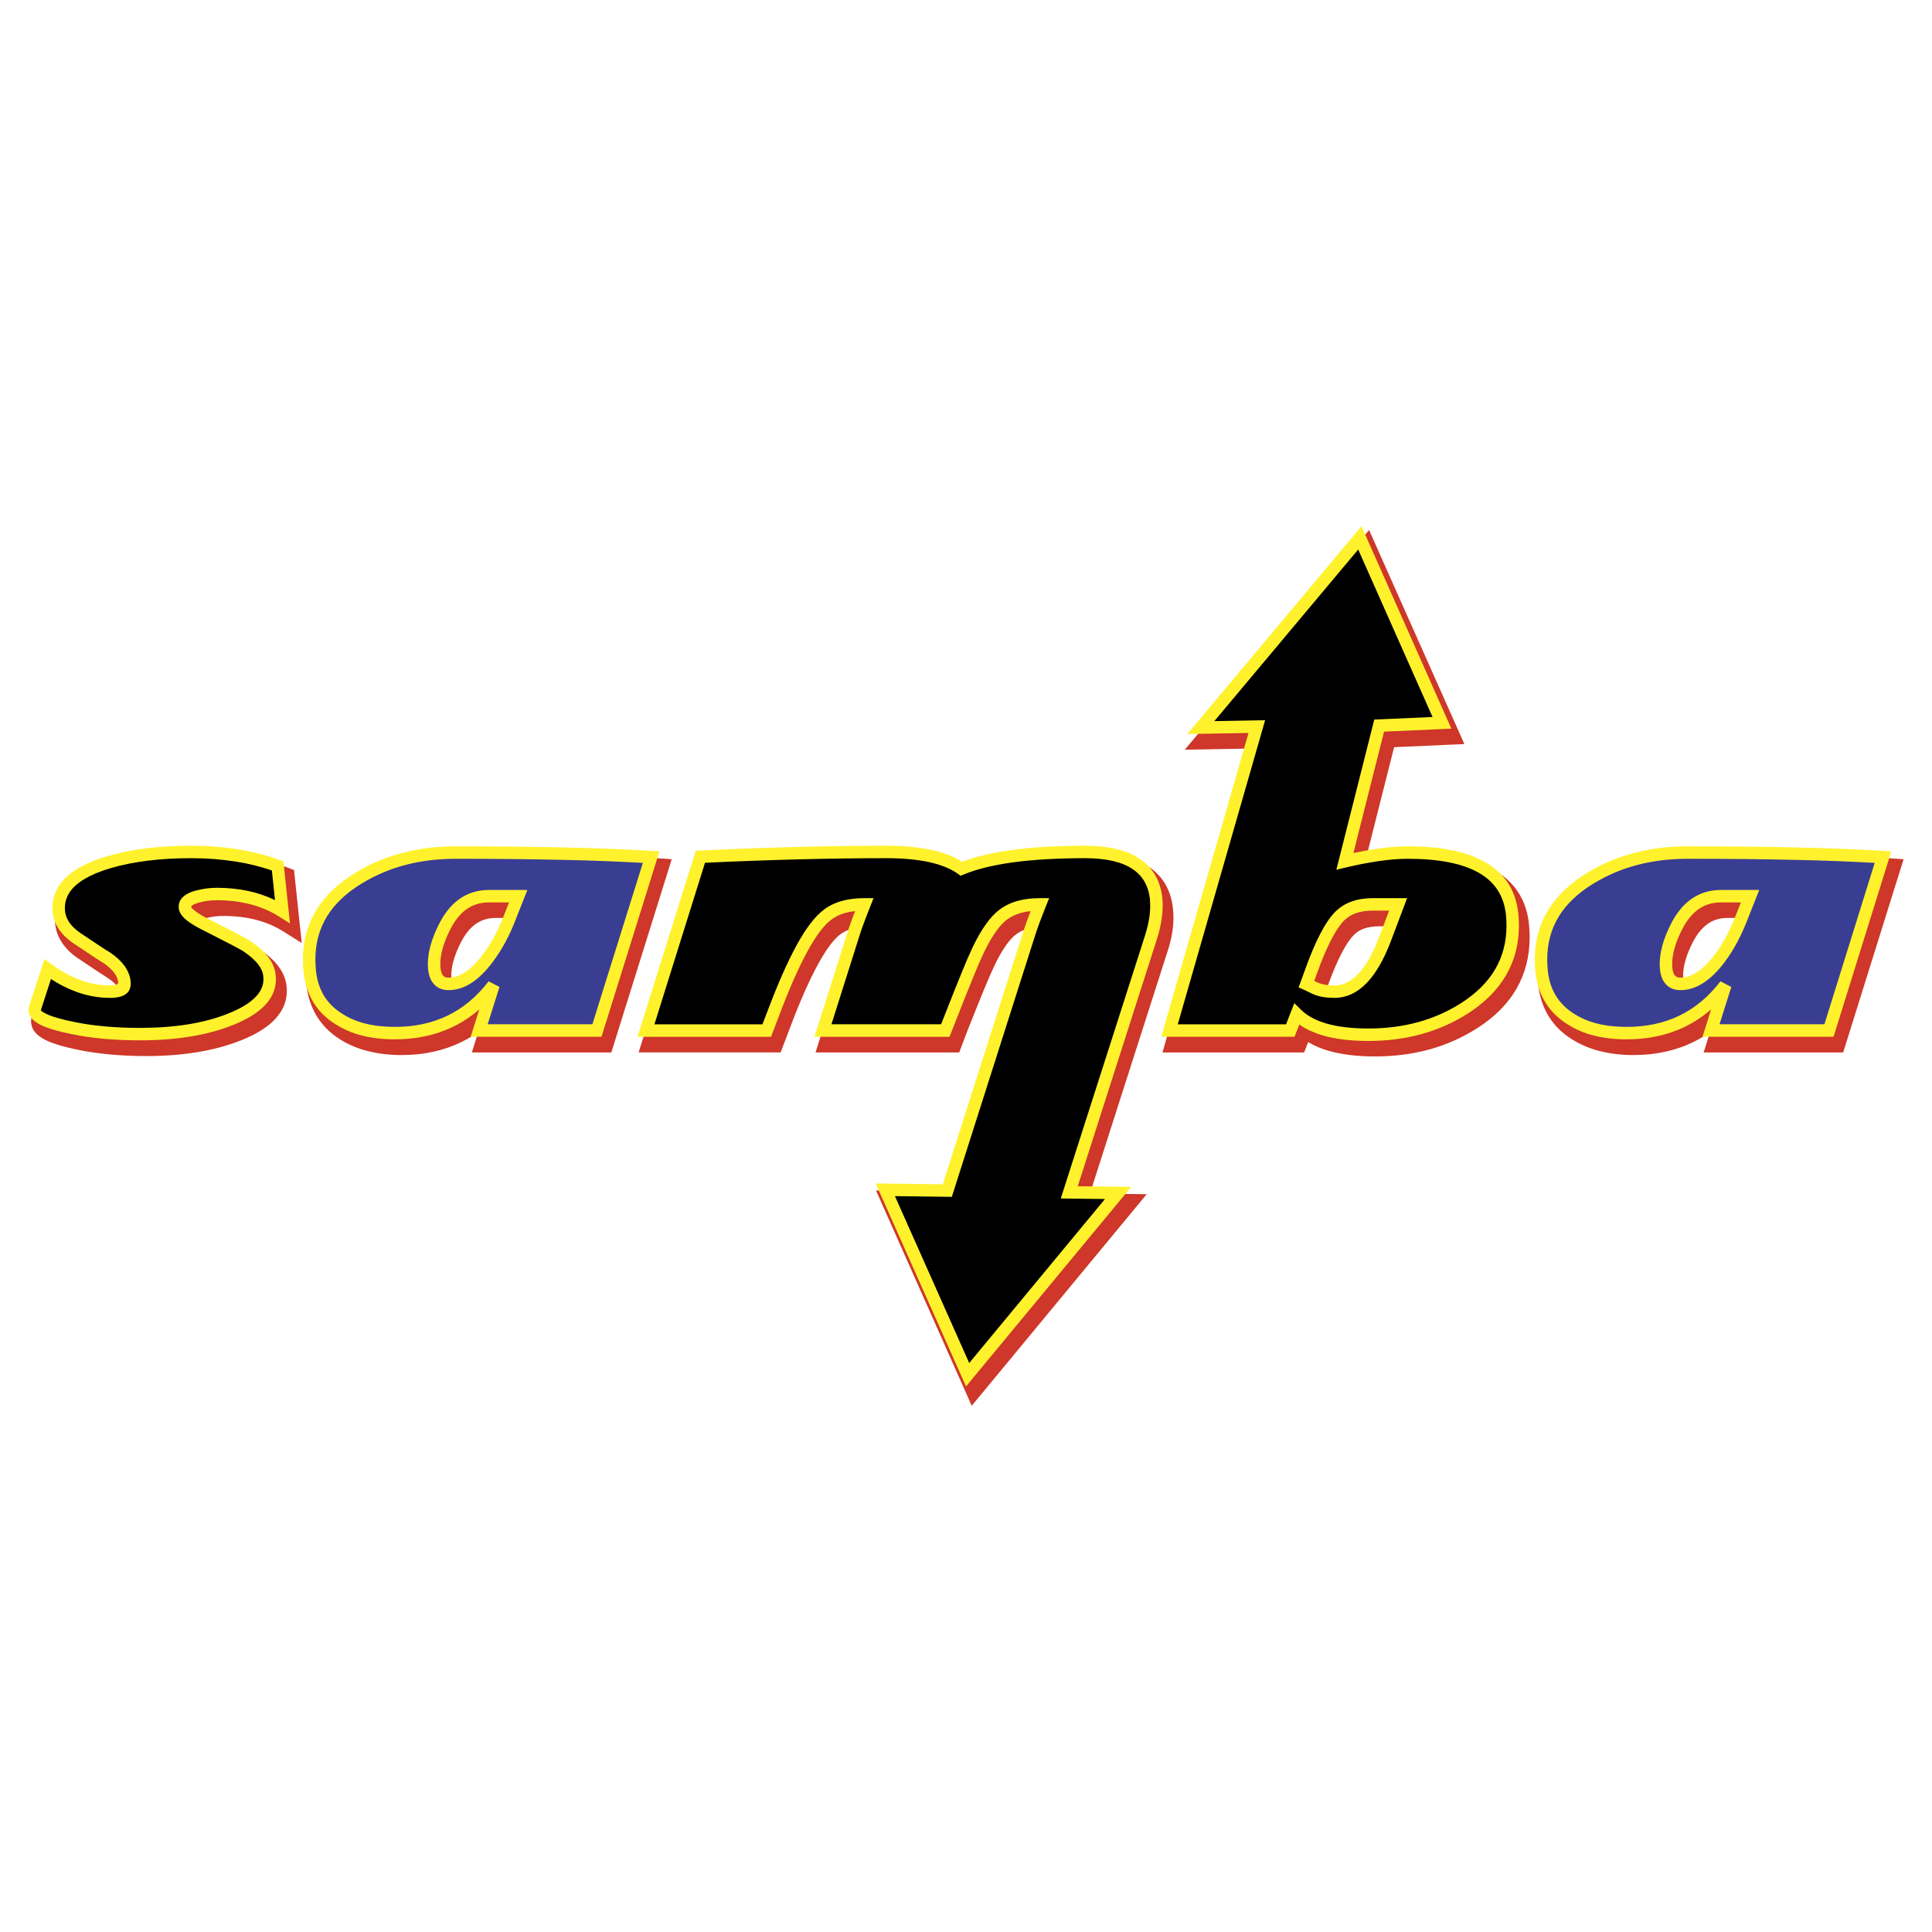
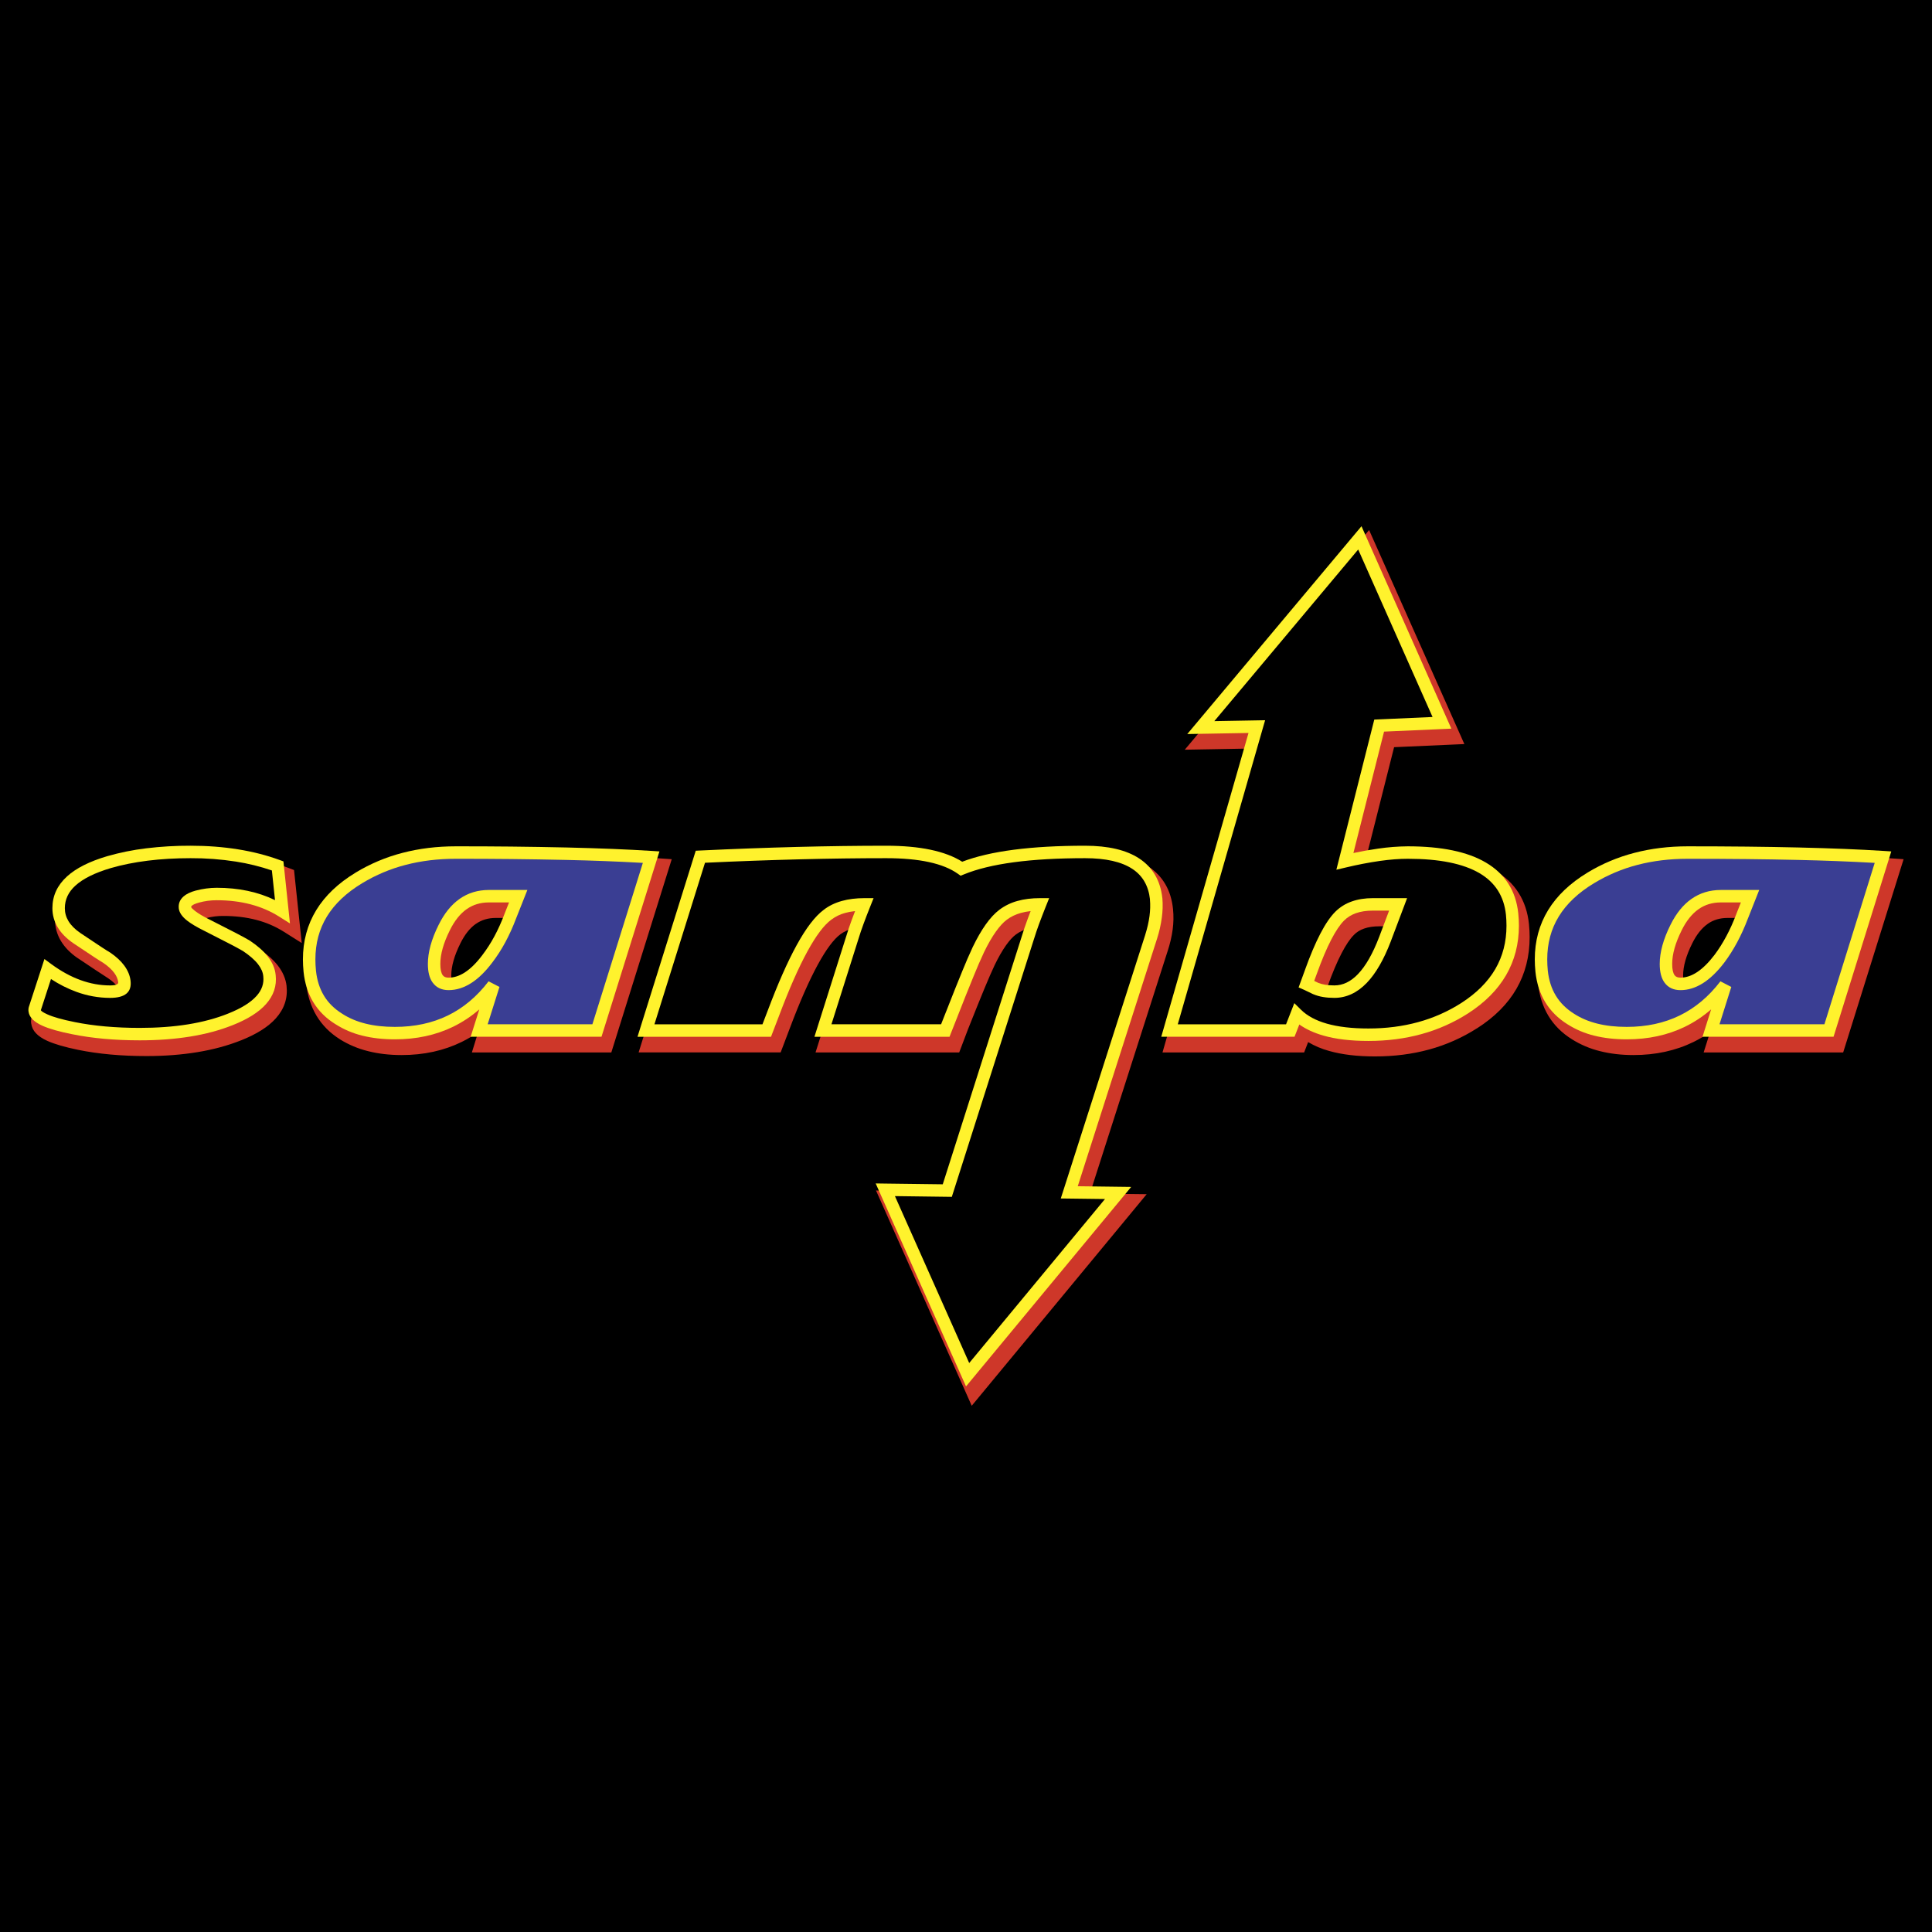
<svg xmlns="http://www.w3.org/2000/svg" width="2500" height="2500" viewBox="0 0 192.756 192.756">
-   <path fill-rule="evenodd" clip-rule="evenodd" fill="#fff" d="M0 0h192.756v192.756H0V0z" />
+   <path fill-rule="evenodd" clip-rule="evenodd" fill="#none" d="M0 0h192.756v192.756H0V0z" />
  <path d="M30.105 94.087l-1.8-1.135a9.675 9.675 0 0 0-2.728-1.172c-1.004-.264-2.104-.396-3.304-.396a6.36 6.36 0 0 0-1.646.202h.008a3.146 3.146 0 0 0-.279.088l.015.012c.313.25.791.535 1.43.859a134.53 134.53 0 0 1 2.613 1.32c.668.351 1.132.613 1.394.79.813.525 1.442 1.078 1.894 1.654.513.652.806 1.34.888 2.053v.008c.133 1.213-.225 2.289-1.078 3.24-.756.842-1.911 1.568-3.466 2.188l.004-.004c-1.312.523-2.762.918-4.345 1.178-1.575.26-3.271.391-5.087.391-2.524 0-4.8-.207-6.828-.621-1.333-.275-2.356-.572-3.064-.893-.985-.445-1.522-1.018-1.609-1.725l.007.059a1.402 1.402 0 0 1-.007-.508v-.004c.02-.117.051-.219.091-.322l1.24-3.84.444-1.375 1.154.861c.922.686 1.856 1.197 2.796 1.537a8.2 8.2 0 0 0 2.812.502c.258 0 .402.186.396.111l.008.033a1.476 1.476 0 0 0-.31-.713c-.223-.297-.557-.596-1.007-.898l.016.012c-.29-.186-.705-.457-1.248-.816-.395-.262-.973-.648-1.771-1.183l-.02-.008c-.712-.499-1.257-1.055-1.633-1.68a4.083 4.083 0 0 1-.597-2.152c0-1.339.532-2.495 1.599-3.464.954-.867 2.347-1.568 4.18-2.1a25.422 25.422 0 0 1 3.94-.796 36.211 36.211 0 0 1 4.479-.262c1.696 0 3.307.121 4.828.364 1.516.243 2.925.607 4.226 1.096l.596.225.067.637.477 4.534.225 2.113zm-2.477-3.797l-.209-1.99a20.131 20.131 0 0 0-3.226-.779c-1.386-.222-2.888-.332-4.504-.332-1.502 0-2.914.083-4.229.246a23.315 23.315 0 0 0-3.617.724c-1.521.441-2.642.991-3.363 1.646-.614.558-.919 1.204-.919 1.936 0 .395.099.755.297 1.084.22.365.57.712 1.051 1.049l-.02-.008a269.216 269.216 0 0 0 2.986 1.976l.016.012c.644.434 1.145.891 1.509 1.375.407.541.643 1.109.714 1.707l.008.033c.126 1.426-.697 2.139-2.467 2.139-1.179 0-2.351-.207-3.508-.625a12.041 12.041 0 0 1-2.154-1.035l-.797 2.467c.051.002.172-.043.38.051.579.262 1.456.512 2.627.754 1.869.381 4.008.572 6.415.572 1.726 0 3.311-.119 4.755-.357 1.432-.234 2.735-.588 3.908-1.057l.004-.004c1.248-.496 2.141-1.043 2.683-1.646.444-.494.633-1.039.568-1.637v.008c-.038-.328-.19-.666-.46-1.01-.315-.4-.779-.801-1.397-1.199l-.024-.018c-.178-.121-.576-.344-1.194-.668-.693-.363-1.55-.797-2.577-1.306l-.008-.004c-.771-.391-1.367-.751-1.789-1.088-.589-.469-.916-.959-.98-1.479v-.004c-.072-.602.13-1.118.602-1.543h-.004c.327-.296.792-.527 1.392-.691h.008a8.416 8.416 0 0 1 2.172-.274c1.365 0 2.641.156 3.83.469.523.136 1.032.306 1.521.506zM52.549 92.943c-.318.833-.68 1.62-1.08 2.36-.41.759-.859 1.466-1.34 2.119l-.008.016c-.698.92-1.424 1.623-2.179 2.107-.817.523-1.659.787-2.523.787-1.645 0-2.467-1.002-2.467-3.004 0-1.234.374-2.623 1.123-4.121v.004c.595-1.203 1.333-2.113 2.216-2.732v-.004c.918-.644 1.971-.964 3.165-.964h4.407l-.537 1.403-.777 2.029zm-1.933-.735l.239-.625h-1.399c-.754 0-1.412.197-1.976.592v-.005c-.598.419-1.114 1.071-1.552 1.956v.004c-.603 1.206-.905 2.284-.905 3.198 0 .621.132.932.396.932.465 0 .934-.152 1.407-.455.54-.346 1.088-.887 1.645-1.621l-.008.016c.426-.576.823-1.202 1.187-1.875.352-.656.677-1.362.966-2.117zm-4.462-4.98c-1.75 0-3.383.202-4.904.6A16.364 16.364 0 0 0 37 89.604l.008-.004c-1.51.918-2.639 1.988-3.382 3.207-.726 1.19-1.091 2.546-1.091 4.064a8.032 8.032 0 0 0 .067 1.004l.004.043c.094.906.342 1.697.746 2.367.394.654.946 1.209 1.66 1.656v-.004a7.732 7.732 0 0 0 2.213.932c.847.215 1.793.322 2.844.322 1.898 0 3.596-.367 5.09-1.1 1.491-.73 2.795-1.83 3.907-3.299l1.812.926-.997 3.215h9.59l4.787-15.311a212.04 212.04 0 0 0-7.02-.275 460.686 460.686 0 0 0-11.084-.119zm0-2.071c4.172 0 7.885.04 11.134.119 3.293.081 6.102.2 8.42.358l1.311.089-.392 1.253-5.408 17.298-.228.729H47.079l.415-1.338.211-.684a12.2 12.2 0 0 1-1.639.971c-1.78.873-3.78 1.311-5.996 1.311-1.216 0-2.328-.131-3.345-.389a9.715 9.715 0 0 1-2.812-1.182v-.004c-.991-.623-1.767-1.406-2.332-2.344-.561-.934-.903-2.008-1.029-3.217l.004.045a8.156 8.156 0 0 1-.075-.67 10.251 10.251 0 0 1-.017-.633c0-1.9.468-3.614 1.398-5.14.917-1.504 2.276-2.804 4.07-3.895l.008-.004a18.455 18.455 0 0 1 4.792-2.002 21.404 21.404 0 0 1 5.422-.671zM175.447 92.952l.004-.008a20.373 20.373 0 0 1-1.088 2.388 16.305 16.305 0 0 1-1.34 2.102v.004c-.697.918-1.424 1.621-2.176 2.105-.814.525-1.65.789-2.508.789-1.668 0-2.486-1.002-2.486-3.004 0-1.234.375-2.623 1.123-4.121v.004c.598-1.207 1.334-2.118 2.217-2.736v.004c.92-.646 1.973-.968 3.164-.968h4.439l-.555 1.412-.794 2.029zm-1.929-.744l.004-.008.242-.617h-1.406c-.76 0-1.416.196-1.977.588v.004c-.6.421-1.115 1.071-1.551 1.952v.004c-.604 1.206-.906 2.284-.906 3.198 0 .621.137.932.416.932.455 0 .92-.152 1.393-.457.535-.344 1.084-.885 1.641-1.619v.004c.426-.566.816-1.177 1.17-1.834.354-.664.681-1.38.974-2.147zm-4.461-4.98c-1.744 0-3.371.2-4.885.596-1.52.397-2.936.992-4.25 1.78h.004c-1.514.916-2.639 1.981-3.379 3.193-.727 1.192-1.09 2.551-1.09 4.074 0 .363.018.707.051 1.051v-.004c.094.9.344 1.689.752 2.363.398.658.953 1.211 1.67 1.656l.01.004c.645.41 1.381.721 2.205.93.846.213 1.789.32 2.828.32 1.896 0 3.594-.367 5.09-1.098 1.496-.732 2.807-1.834 3.93-3.305l1.809.934-1.01 3.211h9.584l4.787-15.311a212.219 212.219 0 0 0-7.021-.275 460.894 460.894 0 0 0-11.085-.119zm0-2.071c4.172 0 7.885.04 11.133.119 3.295.081 6.102.2 8.422.358l1.311.089-.393 1.253-5.408 17.298-.229.729h-13.92l.424-1.342.211-.676c-.523.367-1.068.689-1.639.969-1.783.871-3.781 1.309-5.996 1.309-1.203 0-2.314-.131-3.33-.387a9.56 9.56 0 0 1-2.812-1.188l.008.004c-1.004-.623-1.785-1.404-2.35-2.336-.566-.932-.908-2.01-1.035-3.229v-.004a12.57 12.57 0 0 1-.066-1.254c0-1.903.465-3.621 1.396-5.15.916-1.502 2.273-2.8 4.076-3.889h.004a18.188 18.188 0 0 1 4.791-2.007 21.4 21.4 0 0 1 5.402-.666zM142.979 72.3l-6.922-15.554-13.344 15.903 3.338-.059 1.396-.024-.385 1.343-8.33 29.024h9.969l.381-.988.566-1.467 1.119 1.104c.57.561 1.367.986 2.391 1.279 1.096.314 2.438.469 4.023.469 1.738 0 3.363-.205 4.877-.621a15.118 15.118 0 0 0 4.189-1.857v-.004c2.863-1.824 4.295-4.277 4.295-7.357 0-.365-.018-.728-.053-1.072v.004c-.172-1.694-.975-2.964-2.408-3.809-1.566-.923-3.887-1.386-6.963-1.386-1.656 0-3.662.288-6.02.863l-1.666.406.42-1.661 3.42-13.541.189-.751.77-.034 4.748-.21zm2.503.547l.617 1.389-1.516.067-5.494.244-2.82 11.166c1.836-.371 3.453-.556 4.85-.556 3.441 0 6.111.56 8.008 1.677 2.035 1.199 3.176 2.993 3.42 5.377v.004c.045.451.066.883.066 1.274 0 3.84-1.75 6.875-5.248 9.105v-.004a17.278 17.278 0 0 1-4.764 2.115c-1.691.465-3.498.695-5.42.695-1.773 0-3.305-.184-4.59-.551a8.584 8.584 0 0 1-2.078-.879l-.143.369-.256.662h-14.131l.379-1.318 8.324-28.999-4.211.075-2.27.04 1.461-1.739 15.867-18.909 1.062-1.268.672 1.51 8.215 18.454zm-5.662 22.36v.004c-.715 1.875-1.543 3.297-2.482 4.268-1.049 1.088-2.229 1.629-3.535 1.629-.863 0-1.602-.123-2.238-.367l-.117-.057a13.844 13.844 0 0 0-.42-.209c-.146-.07-.293-.141-.494-.248l-.793-.422.307-.84.459-1.254-.006.004c.514-1.423 1.018-2.613 1.516-3.571.529-1.016 1.059-1.788 1.592-2.321l-.008.012a4.626 4.626 0 0 1 1.801-1.14c.664-.235 1.41-.349 2.24-.349h4.021l-.529 1.4-1.314 3.461zm-1.933-.733v.004l.781-2.061h-1.027c-.604 0-1.119.075-1.553.229-.4.141-.736.349-1.008.63l-.01.012c-.383.384-.789.987-1.217 1.811-.455.875-.922 1.978-1.402 3.313l-.004.004-.143.387.031.018c.393.145.875.215 1.467.215.727 0 1.41-.328 2.047-.988.743-.769 1.422-1.958 2.038-3.574z" fill="#ce3729" />
  <path d="M114.979 90.911c-.125-1.221-.643-2.13-1.553-2.728-1.008-.663-2.508-.994-4.498-.994-2.727 0-5.088.13-7.084.396-1.963.261-3.588.652-4.875 1.178l-.524.214-.467-.335c-.655-.47-1.541-.825-2.656-1.069-1.175-.257-2.589-.383-4.238-.383-5.413 0-11.339.148-17.762.443l-4.791 15.302h9.93l.401-1.059c1.029-2.732 2.003-4.943 2.926-6.631.972-1.777 1.908-3.003 2.81-3.677h.004a5.983 5.983 0 0 1 1.964-.94 8.71 8.71 0 0 1 2.349-.3h1.549l-.595 1.432a37.88 37.88 0 0 0-.649 1.664 25.305 25.305 0 0 0-.487 1.472l-.004.02-2.536 8.019h10.083l.401-1.059.004-.016a311.831 311.831 0 0 1 1.621-4.012c.453-1.092.802-1.899 1.052-2.417l.004-.004c.447-.927.889-1.698 1.324-2.314.473-.667.959-1.182 1.461-1.55l-.004.004a5.945 5.945 0 0 1 1.932-.936c.705-.201 1.49-.304 2.361-.304h1.527l-.568 1.419a65.75 65.75 0 0 0-.672 1.745c-.188.517-.346.984-.469 1.403l-.004.02-8.093 25.331-.235.738-.768-.014-4.544-.072 6.875 15.465 12.568-15.199-2.727-.033-1.398-.018.428-1.334 8.172-25.511v-.004c.211-.641.352-1.24.426-1.8a6.604 6.604 0 0 0 .029-1.552zm2.054-.21a8.686 8.686 0 0 1-.035 2.031c-.092.698-.26 1.421-.506 2.172V94.9l-7.746 24.177 3.494.043 2.164.025-1.379 1.67-15.012 18.152-1.065 1.287-.679-1.529-8.212-18.471-.657-1.479 1.62.025 5.396.086 7.857-24.595-.004.02c.135-.455.307-.963.51-1.524l.082-.225c-.076.018-.15.037-.223.058a3.927 3.927 0 0 0-1.268.604l-.004.004c-.314.229-.643.588-.992 1.08-.383.541-.768 1.212-1.154 2.015l.004-.004c-.248.517-.584 1.29-1.012 2.319-.41.99-.947 2.324-1.605 3.979l.004-.016-.656 1.73-.255.67H81.367l.426-1.346 2.962-9.366-.004.02a27.987 27.987 0 0 1 .585-1.751 7 7 0 0 0-.219.056 3.913 3.913 0 0 0-1.285.608h.004c-.668.5-1.413 1.501-2.235 3.005-.872 1.594-1.806 3.717-2.805 6.373l-.656 1.73-.255.67H63.716l.42-1.342 5.428-17.339.217-.694.722-.035c6.7-.318 12.901-.477 18.58-.477 1.791 0 3.351.142 4.675.432 1.147.251 2.128.616 2.939 1.1 1.345-.489 2.972-.858 4.878-1.112 2.119-.282 4.57-.42 7.352-.42 2.406 0 4.287.445 5.639 1.334 1.452.958 2.276 2.374 2.467 4.254z" fill="#ce3729" />
  <path d="M28.179 90.925c-1.829-1.153-4.017-1.73-6.562-1.73-.676 0-1.332.1-1.929.259-.875.239-1.292.597-1.233 1.113.06.478.795 1.054 2.207 1.75 2.167 1.094 3.46 1.77 3.917 2.048 1.432.955 2.207 1.928 2.307 2.983.198 1.789-1.094 3.24-3.897 4.355-2.485.994-5.508 1.471-9.047 1.471-2.446 0-4.672-.199-6.622-.598-2.505-.496-3.777-1.072-3.857-1.729-.02-.1 0-.199.04-.299l1.253-3.857c2.028 1.492 4.116 2.246 6.224 2.246 1.034 0 1.511-.338 1.432-1.014-.1-.834-.676-1.631-1.75-2.366-.577-.338-1.571-1.014-3.002-1.969-1.213-.835-1.81-1.829-1.81-2.982 0-2.088 1.67-3.599 5.031-4.593 2.326-.675 5.05-1.013 8.132-1.013 3.3 0 6.203.478 8.689 1.392l.477 4.533z" fill-rule="evenodd" clip-rule="evenodd" />
  <path d="M28.929 92.13l-1.08-.681c-1.727-1.088-3.804-1.633-6.231-1.633a6.643 6.643 0 0 0-1.771.237h.004c-.344.094-.584.198-.716.316-.046.041-.067.083-.062.127v-.005c.008.068.13.194.366.38.339.268.838.563 1.499.889l.005.002c1.134.572 2.001 1.015 2.607 1.332.654.342 1.104.588 1.354.74l.022.013c.767.511 1.366 1.038 1.796 1.59.459.589.721 1.204.782 1.851v-.01c.12 1.08-.205 2.051-.976 2.914-.713.797-1.815 1.492-3.31 2.086l.002-.002c-1.285.514-2.706.895-4.262 1.145-1.549.25-3.221.373-5.016.373-2.48 0-4.749-.203-6.745-.611l.005.002c-1.296-.256-2.285-.539-2.973-.848-.836-.377-1.293-.836-1.377-1.379a1.109 1.109 0 0 1 .062-.607L4.167 96.5l.265-.817.691.508c.965.709 1.942 1.244 2.926 1.598.971.352 1.95.527 2.931.527.568 0 .84-.107.815-.322v.002c-.037-.312-.168-.623-.396-.93-.249-.336-.61-.668-1.085-.994-.485-.289-1.217-.777-2.219-1.447l-.781-.521-.007-.005c-.681-.469-1.193-.989-1.539-1.561a3.67 3.67 0 0 1-.54-1.931c0-1.226.485-2.279 1.459-3.166.907-.827 2.246-1.498 4.018-2.022h.002a24.956 24.956 0 0 1 3.875-.782 35.786 35.786 0 0 1 4.43-.259c1.665 0 3.24.121 4.722.358 1.503.241 2.897.6 4.181 1.072l.362.133.041.386.478 4.533.133 1.27zm-1.491-2.324l-.312-2.961a21.346 21.346 0 0 0-3.586-.884 28.583 28.583 0 0 0-4.527-.34c-1.519 0-2.947.083-4.279.25-1.33.166-2.559.412-3.682.738h.002c-1.588.47-2.765 1.052-3.533 1.751-.702.639-1.051 1.387-1.051 2.248 0 .462.119.892.36 1.29.255.422.646.815 1.177 1.181l.776.518c1.013.677 1.745 1.167 2.19 1.428l.037.022c.591.405 1.051.833 1.383 1.282.361.488.571.996.633 1.523v.002c.134 1.137-.549 1.705-2.048 1.705a9.767 9.767 0 0 1-3.349-.6 12.293 12.293 0 0 1-2.543-1.283l-.995 3.064-.013.035c.013.096.23.24.654.432.596.268 1.496.521 2.705.762l.005.002c1.901.387 4.086.582 6.498.582 1.745 0 3.354-.117 4.822-.354 1.461-.236 2.794-.592 3.995-1.072l.002-.002c1.309-.52 2.254-1.107 2.839-1.762.526-.588.749-1.238.67-1.947v-.01c-.036-.406-.212-.806-.522-1.206-.341-.438-.846-.875-1.51-1.318l.021.012a28.528 28.528 0 0 0-1.281-.697c-.695-.363-1.557-.804-2.587-1.325l-.005-.002.005.002-.005-.002c-.749-.369-1.321-.709-1.718-1.022-.5-.395-.775-.795-.827-1.206v-.005c-.054-.473.104-.868.47-1.195.281-.25.687-.444 1.217-.588h.004a8.44 8.44 0 0 1 1.043-.208 7.987 7.987 0 0 1 1.044-.072c2.187 0 4.128.41 5.821 1.232z" fill="#fff22d" />
  <path d="M50.907 91.422c-.617 1.63-1.372 3.042-2.287 4.235-1.252 1.671-2.545 2.505-3.857 2.505-.975 0-1.452-.656-1.452-1.988 0-1.073.338-2.286 1.014-3.638 1.034-2.088 2.506-3.122 4.454-3.122h2.923l-.795 2.008zm-5.429-6.363c-3.658 0-6.88.835-9.663 2.525-3.321 2.008-4.971 4.713-4.971 8.133 0 .378.02.775.06 1.173.219 2.107 1.173 3.697 2.903 4.771 1.472.955 3.341 1.412 5.587 1.412 4.116 0 7.397-1.592 9.843-4.793l-1.432 4.535h11.751l5.408-17.3c-4.672-.297-11.174-.456-19.486-.456z" fill-rule="evenodd" clip-rule="evenodd" fill="#3a3e93" />
  <path d="M51.484 91.65l.003-.009a19.426 19.426 0 0 1-1.066 2.357 15.254 15.254 0 0 1-1.308 2.036l.002-.004c-.67.893-1.358 1.568-2.062 2.025-.749.486-1.514.73-2.291.73-.699 0-1.229-.25-1.594-.75-.321-.439-.479-1.059-.479-1.861 0-1.17.36-2.476 1.08-3.915v.002c.564-1.139 1.257-1.997 2.083-2.577v-.002c.847-.594 1.821-.89 2.927-.89h3.837l-.336.85-.796 2.008zm-1.157-.446l.002-.01.459-1.159h-2.009c-.842 0-1.579.222-2.213.667V90.7c-.655.459-1.215 1.162-1.685 2.111v.002c-.632 1.265-.949 2.386-.949 3.362 0 .531.08.906.242 1.127.117.16.312.24.589.24.537 0 1.076-.176 1.616-.525.583-.379 1.165-.955 1.746-1.73l.003-.004a13.9 13.9 0 0 0 1.201-1.871c.368-.685.699-1.42.998-2.208zm-4.849-5.523c-1.781 0-3.45.202-5.004.607a16.192 16.192 0 0 0-4.336 1.828h-.002c-1.575.952-2.748 2.062-3.522 3.328-.766 1.254-1.147 2.678-1.147 4.273 0 .369.018.748.055 1.113v-.002c.099.957.364 1.795.8 2.514.432.713 1.036 1.311 1.814 1.793l.01.008c.675.439 1.448.764 2.316.982.88.221 1.859.328 2.934.328 1.965 0 3.725-.377 5.279-1.133 1.551-.754 2.908-1.893 4.071-3.414l1.085.562-1.177 3.725h10.449l5.035-16.104a225.442 225.442 0 0 0-7.646-.294 479.194 479.194 0 0 0-11.014-.114zm0-1.243a474 474 0 0 1 11.04.115c3.31.078 6.139.193 8.485.342l.789.051-.236.755L60.148 103l-.136.438H46.957l.255-.809.607-1.922a11.97 11.97 0 0 1-2.609 1.73c-1.727.84-3.666 1.258-5.817 1.258-1.171 0-2.251-.121-3.235-.367a8.875 8.875 0 0 1-2.689-1.146l.009.008c-.951-.59-1.69-1.324-2.222-2.203-.529-.871-.85-1.883-.97-3.033v-.002c-.042-.43-.064-.848-.064-1.234 0-1.825.443-3.464 1.332-4.919.881-1.441 2.194-2.689 3.94-3.745h-.003a17.427 17.427 0 0 1 4.671-1.965c1.668-.435 3.44-.651 5.316-.651z" fill="#fff22d" />
  <path d="M173.809 91.422c-.617 1.63-1.373 3.042-2.268 4.235-1.271 1.671-2.564 2.505-3.877 2.505-.975 0-1.451-.656-1.451-1.988 0-1.073.338-2.286 1.014-3.638 1.035-2.088 2.525-3.122 4.455-3.122h2.922l-.795 2.008zm-5.428-6.363c-3.658 0-6.881.835-9.664 2.525-3.32 2.008-4.971 4.713-4.971 8.133 0 .378.02.775.059 1.173.219 2.107 1.193 3.697 2.904 4.771 1.471.955 3.34 1.412 5.586 1.412 4.117 0 7.398-1.592 9.844-4.793l-1.432 4.535h11.771l5.389-17.3c-4.674-.297-11.176-.456-19.486-.456z" fill-rule="evenodd" clip-rule="evenodd" fill="#3a3e93" />
  <path d="M174.387 91.65l.002-.009c-.637 1.684-1.42 3.147-2.352 4.389l-.002.004c-1.398 1.834-2.855 2.752-4.371 2.752-.697 0-1.229-.25-1.594-.75-.32-.439-.479-1.059-.479-1.861 0-1.17.359-2.476 1.08-3.915v.002c.564-1.14 1.26-1.998 2.086-2.576.85-.596 1.826-.893 2.924-.893h3.836l-.336.85-.794 2.007zm-1.158-.446l.002-.01.459-1.159h-2.008c-.836 0-1.574.223-2.211.669-.656.461-1.221 1.162-1.688 2.105v.002c-.633 1.265-.949 2.386-.949 3.362 0 .531.08.906.242 1.127.115.16.312.24.588.24 1.109 0 2.236-.754 3.385-2.26l-.002.004c.857-1.142 1.586-2.503 2.182-4.08zm-4.848-5.523c-1.783 0-3.451.202-5.006.607a16.206 16.206 0 0 0-4.336 1.828h-.002c-1.574.952-2.748 2.062-3.521 3.328-.766 1.254-1.148 2.678-1.148 4.273 0 .369.018.748.055 1.113v-.002c.1.957.367 1.795.803 2.51.434.715 1.039 1.314 1.814 1.801l.006.004c.676.439 1.449.764 2.316.982.881.221 1.859.328 2.934.328 1.965 0 3.725-.377 5.279-1.133 1.551-.754 2.908-1.893 4.072-3.414l1.084.562-1.176 3.725h10.467l5.018-16.104a225.683 225.683 0 0 0-7.648-.294c-3.23-.075-6.902-.114-11.011-.114zm0-1.243c4.129 0 7.811.039 11.039.115 3.309.078 6.139.193 8.484.342l.789.051-.234.755L183.07 103l-.137.438h-13.074l.256-.809.605-1.924a11.918 11.918 0 0 1-2.607 1.732c-1.727.84-3.666 1.258-5.818 1.258-1.172 0-2.25-.121-3.234-.367a8.875 8.875 0 0 1-2.689-1.146l.008.006c-.939-.59-1.678-1.324-2.213-2.205-.531-.873-.857-1.883-.977-3.029v-.002c-.043-.43-.064-.848-.064-1.234 0-1.825.443-3.464 1.332-4.919.881-1.441 2.193-2.689 3.939-3.745h-.002a17.407 17.407 0 0 1 4.67-1.965c1.665-.435 3.439-.651 5.316-.651z" fill="#fff22d" />
  <path d="M143.863 72.115l-8.191-18.452-15.867 18.93 5.586-.1-8.709 30.324h12.051l.637-1.631c1.391 1.371 3.777 2.047 7.156 2.047 3.641 0 6.842-.873 9.605-2.645 3.182-2.047 4.791-4.792 4.791-8.231 0-.377-.02-.775-.059-1.173-.438-4.076-3.898-6.125-10.4-6.125-1.75 0-3.838.298-6.283.875l3.42-13.541 6.263-.278zm-5.687 21.593c-1.332 3.481-3.002 5.229-5.049 5.229-.736 0-1.354-.098-1.869-.318-.299-.139-.598-.297-.916-.436l.457-1.254c.994-2.764 1.949-4.613 2.863-5.527.777-.775 1.869-1.173 3.322-1.173h2.504l-1.312 3.479z" fill-rule="evenodd" clip-rule="evenodd" />
  <path d="M142.926 71.534l-7.418-16.71-14.354 17.123 4.227-.075.84-.015-.232.806-8.482 29.531h10.803l.482-1.234.342-.877.67.662c.619.609 1.477 1.07 2.568 1.383 1.137.324 2.521.484 4.154.484 1.766 0 3.422-.211 4.969-.637a15.603 15.603 0 0 0 4.301-1.908c1.51-.971 2.643-2.102 3.393-3.389.74-1.274 1.113-2.714 1.113-4.321 0-.37-.018-.747-.055-1.112v.005c-.197-1.833-1.072-3.209-2.625-4.125-1.635-.962-4.02-1.444-7.158-1.444-.852 0-1.783.072-2.795.214a37.353 37.353 0 0 0-3.348.644l-.992.234.25-.989 3.42-13.541.113-.45.463-.021 5.351-.238zm1.506.331l.369.831-.91.041-5.803.257-3.059 12.113a35.561 35.561 0 0 1 2.469-.44 21.577 21.577 0 0 1 2.965-.229c3.359 0 5.953.54 7.783 1.619 1.916 1.127 2.992 2.815 3.232 5.061v.005c.043.43.064.848.064 1.233 0 1.828-.43 3.475-1.283 4.942-.852 1.461-2.117 2.732-3.795 3.811a16.763 16.763 0 0 1-4.646 2.064c-1.652.455-3.418.682-5.293.682-1.746 0-3.244-.178-4.494-.535-.936-.268-1.734-.637-2.398-1.107l-.322.828-.156.396h-13.297l.229-.791 8.477-29.518-4.748.084-1.361.024.875-1.044 15.867-18.929.639-.763.404.911 8.192 18.454zm-5.676 22.062v.002c-.695 1.817-1.49 3.194-2.389 4.129-.963 1-2.041 1.5-3.24 1.5-.398 0-.77-.027-1.119-.086a4.259 4.259 0 0 1-.99-.283l-.023-.008c-.16-.076-.266-.129-.371-.18a12.499 12.499 0 0 0-.527-.252l-.535-.232.199-.547.457-1.252-.002.002c.504-1.402 1.004-2.581 1.496-3.532.508-.982 1.012-1.726 1.514-2.226a4.332 4.332 0 0 1 1.639-1.023c.619-.221 1.324-.332 2.121-.332h3.4l-.316.84-1.314 3.48zm-1.16-.439v.003l.996-2.64h-1.607c-.656 0-1.225.087-1.709.259-.459.164-.85.408-1.174.731-.414.414-.844 1.054-1.289 1.915-.463.893-.938 2.021-1.428 3.382l-.002.002-.264.723.053.027.336.164c.209.086.443.15.703.195.271.045.576.066.916.066.848 0 1.629-.373 2.346-1.117.781-.809 1.488-2.048 2.123-3.71z" fill="#fff22d" />
  <path d="M115.35 89.672c-.338-3.102-2.703-4.673-7.098-4.673-5.508 0-9.625.557-12.329 1.67C94.353 85.556 91.847 85 88.407 85c-5.647 0-11.811.159-18.532.478l-5.428 17.339h12.049l.656-1.711c2.028-5.388 3.818-8.669 5.409-9.842.895-.696 2.127-1.034 3.678-1.034-.517 1.292-.914 2.366-1.173 3.221l-2.963 9.366h12.209l.676-1.711c1.253-3.201 2.128-5.329 2.625-6.363.836-1.73 1.67-2.883 2.467-3.479.914-.696 2.127-1.034 3.678-1.034-.518 1.292-.914 2.366-1.174 3.221l-8.072 25.333-6.184-.08 8.212 18.451 15.013-18.133-4.873-.061 8.174-25.511c.437-1.392.595-2.664.496-3.778z" fill-rule="evenodd" clip-rule="evenodd" />
  <path d="M114.729 89.726l.006.012c-.148-1.356-.734-2.374-1.76-3.048-1.078-.711-2.654-1.069-4.723-1.069-5.43 0-9.467.541-12.093 1.622l-.315.13-.279-.198c-1.461-1.036-3.847-1.554-7.157-1.554-5.506 0-11.517.153-18.07.457l-5.045 16.116h10.779l.502-1.309v.002c1.025-2.723 1.991-4.917 2.905-6.582.943-1.72 1.847-2.9 2.717-3.542l-.015.01c.51-.396 1.114-.69 1.81-.885.672-.188 1.423-.28 2.25-.28h.916l-.34.852a63.21 63.21 0 0 0-.676 1.755c-.187.51-.347.981-.478 1.415l-.002.007-2.707 8.556h10.938l.521-1.316v.004c.615-1.574 1.149-2.91 1.6-4.006a52.22 52.22 0 0 1 1.041-2.399l.002-.003c.428-.885.859-1.629 1.287-2.234.453-.64.912-1.13 1.365-1.471l-.004.002a5.344 5.344 0 0 1 1.809-.882c.67-.188 1.416-.28 2.246-.28h.916l-.342.852a74.41 74.41 0 0 0-.676 1.755c-.186.51-.346.981-.477 1.415l-.004.007-8.072 25.332-.141.441-.459-.006-5.217-.068 7.411 16.654 13.547-16.363-3.572-.045-.84-.01.258-.801 8.172-25.511-.004.005c.209-.661.35-1.287.428-1.873a7.623 7.623 0 0 0 .042-1.666zm1.238-.119l.004.012a8.816 8.816 0 0 1-.057 1.935 12.114 12.114 0 0 1-.469 2.082l-.002.005-7.916 24.71 4.033.051 1.299.016-.828 1-15.014 18.135-.637.77-.406-.912-8.212-18.453-.395-.887.967.014 5.725.072 7.932-24.891-.002.008c.127-.421.295-.915.502-1.479.104-.284.215-.583.336-.895a6.09 6.09 0 0 0-.98.185c-.535.15-.998.375-1.393.673l-.004.003c-.352.262-.719.662-1.1 1.199-.387.546-.781 1.23-1.18 2.055l.002-.003a47.682 47.682 0 0 0-1.016 2.338 236.78 236.78 0 0 0-1.592 3.984v.002l-.676 1.709-.155.395H81.256l.256-.809 2.963-9.366-.003.008c.127-.421.296-.915.502-1.479.104-.284.216-.583.337-.895-.355.038-.687.1-.991.185a3.959 3.959 0 0 0-1.377.671l-.015.01c-.721.531-1.507 1.578-2.363 3.139-.886 1.616-1.829 3.756-2.832 6.422v.002l-.656 1.711-.153.4h-13.32l.252-.807 5.428-17.338.131-.417.433-.021c6.721-.318 12.895-.477 18.561-.477 3.374 0 5.904.532 7.59 1.596 2.78-1.064 6.872-1.596 12.254-1.596 2.318 0 4.123.426 5.408 1.272 1.347.887 2.114 2.207 2.306 3.956z" fill="#fff22d" />
</svg>
